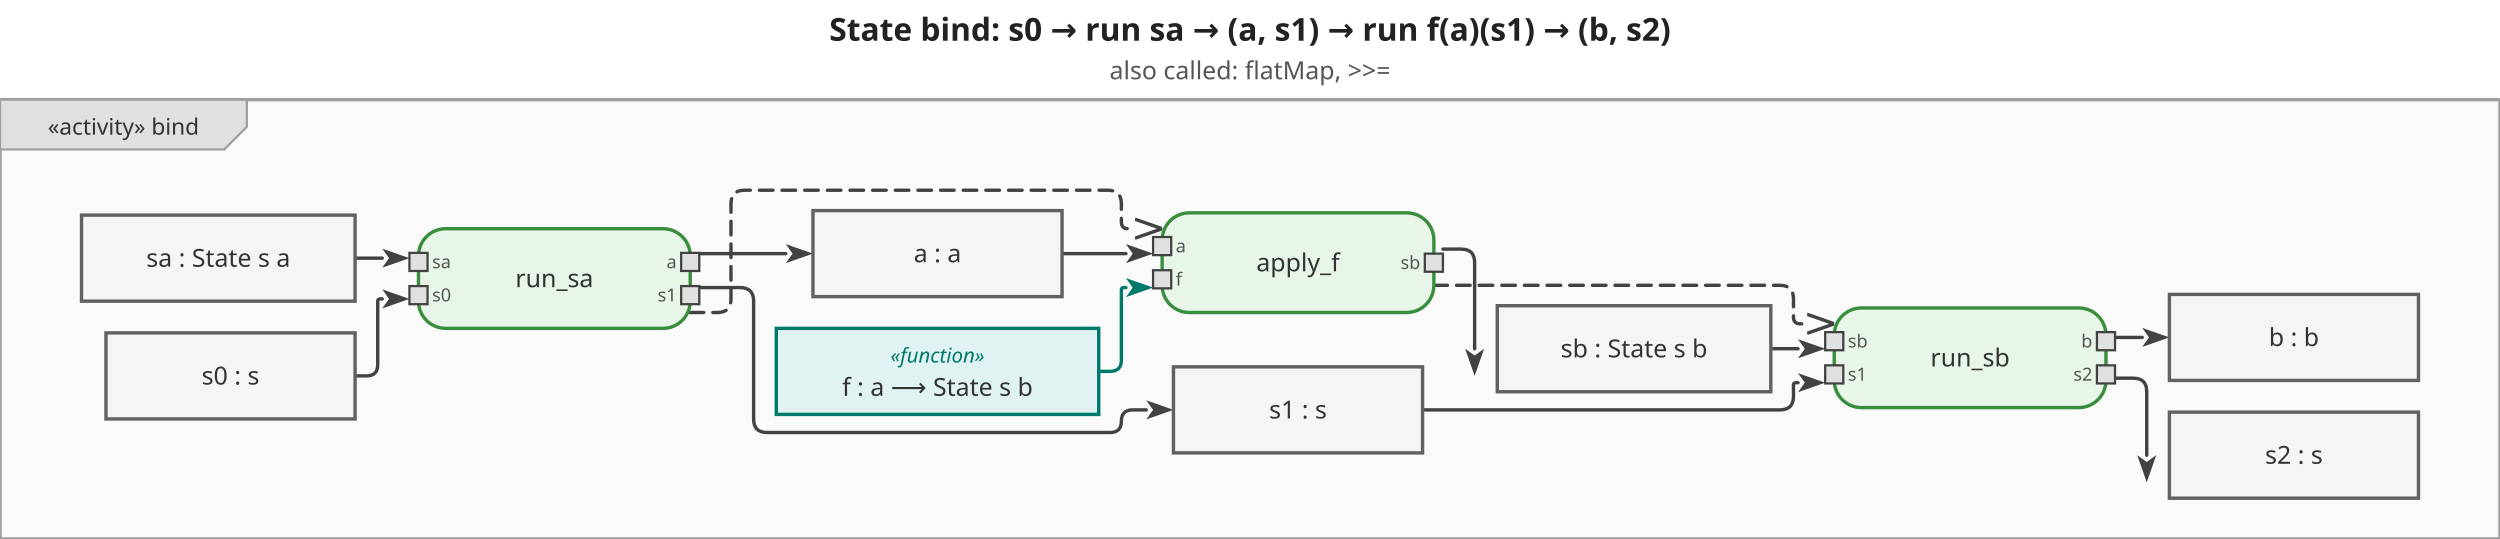
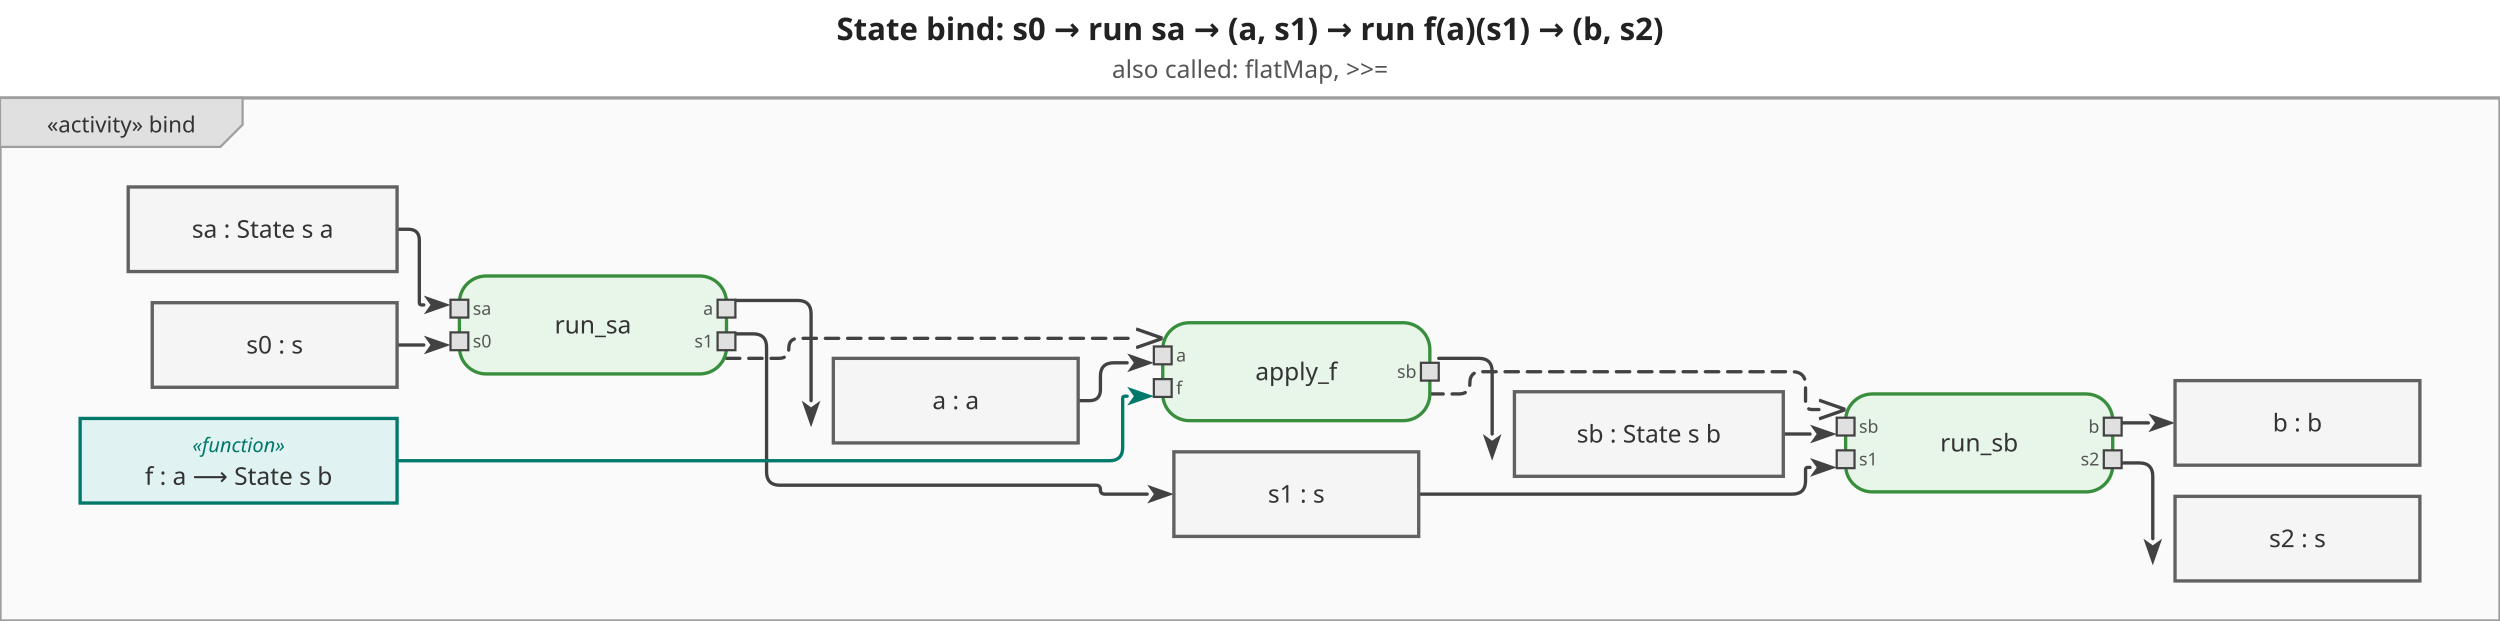
- <svg xmlns="http://www.w3.org/2000/svg" viewBox="0 0 1104 238" width="1104" height="238">
+ <svg xmlns="http://www.w3.org/2000/svg" viewBox="0 0 1123.2 279" width="1123.2" height="279">
  <defs>
    <marker id="arrowFilled" viewBox="0 0 10 10" refX="0" refY="5" markerWidth="8" markerHeight="8" orient="auto-start-reverse">
      <path d="M0,1.5 L10,5 L0,8.5 L2.5,5 Z" fill="#424242" />
    </marker>
    <marker id="arrowOpen" viewBox="0 0 10 10" refX="0" refY="5" markerWidth="8" markerHeight="8" orient="auto-start-reverse">
      <path d="M0,1.5 L10,5 L0,8.5" fill="none" stroke="#424242" stroke-width="1.25" />
    </marker>
    <marker id="arrowHof" viewBox="0 0 10 10" refX="0" refY="5" markerWidth="8" markerHeight="8" orient="auto-start-reverse">
      <path d="M0,1.5 L10,5 L0,8.5 L2.5,5 Z" fill="#00796b" />
    </marker>
  </defs>
-   <rect width="1104" height="238" fill="white" />
-   <text x="552" y="18" text-anchor="middle" font-size="14" font-weight="bold" font-family="sans-serif" fill="#222">State bind: s0 → run sa → (a, s1) → run f(a)(s1) → (b, s2)</text>
-   <text x="552" y="35" text-anchor="middle" font-size="11" font-weight="normal" font-family="sans-serif" fill="#555">also called: flatMap, &gt;&gt;=</text>
+   <rect width="1123.2" height="279" fill="white" />
+   <text x="561.6" y="18" text-anchor="middle" font-size="14" font-weight="bold" font-family="sans-serif" fill="#222">State bind: s0 → run sa → (a, s1) → run f(a)(s1) → (b, s2)</text>
+   <text x="561.6" y="35" text-anchor="middle" font-size="11" font-weight="normal" font-family="sans-serif" fill="#555">also called: flatMap, &gt;&gt;=</text>
  <g transform="translate(0,44)">
-     <rect x="0" y="0" width="1104" height="194" fill="#fafafa" stroke="#9e9e9e" stroke-width="1.5" />
+     <rect x="0" y="0" width="1123.2" height="235" fill="#fafafa" stroke="#9e9e9e" stroke-width="1.5" />
    <g class="diagram-frame-tab tab-activity">
      <path d="M0,0 L109,0 L109,12 L99,22 L0,22 Z" fill="#e0e0e0" stroke="#9e9e9e" stroke-width="1" />
      <text x="54.5" y="12" text-anchor="middle" font-size="10" font-family="sans-serif" dominant-baseline="middle" fill="#333">«activity» bind</text>
    </g>
    <g class="edge">
-       <path d="M156.8,70.0 L168.8,70.0" fill="none" stroke="#424242" stroke-width="1.5" stroke-linejoin="round" stroke-linecap="round" marker-end="url(#arrowFilled)" />
+       <path d="M178.4,59.0 L183.4,59.0 Q188.4,59.0 188.4,64.0 L188.4,92.0 Q188.4,93.0 189.4,93.0 L190.4,93.0" fill="none" stroke="#424242" stroke-width="1.5" stroke-linejoin="round" stroke-linecap="round" marker-end="url(#arrowFilled)" />
    </g>
    <g class="edge">
-       <path d="M156.8,122.0 L161.8,122.0 Q166.8,122.0 166.8,117.0 L166.8,89.0 Q166.8,88.0 167.8,88.0 L168.8,88.0" fill="none" stroke="#424242" stroke-width="1.5" stroke-linejoin="round" stroke-linecap="round" marker-end="url(#arrowFilled)" />
+       <path d="M178.4,111.0 L190.4,111.0" fill="none" stroke="#424242" stroke-width="1.5" stroke-linejoin="round" stroke-linecap="round" marker-end="url(#arrowFilled)" />
    </g>
    <g class="edge">
-       <path d="M308.8,68.0 L347.0,68.0" fill="none" stroke="#424242" stroke-width="1.5" stroke-linejoin="round" stroke-linecap="round" marker-end="url(#arrowFilled)" />
+       <path d="M330.4,91.0 L358.4,91.0 Q364.4,91.0 364.4,97.0 L364.4,136.0 L364.4,136.0" fill="none" stroke="#424242" stroke-width="1.5" stroke-linejoin="round" stroke-linecap="round" marker-end="url(#arrowFilled)" />
    </g>
    <g class="edge">
-       <path d="M308.8,83.0 L326.8,83.0 Q332.8,83.0 332.8,89.0 L332.8,141.0 Q332.8,147.0 338.8,147.0 L490.2,147.0 Q495.2,147.0 495.2,142.0 L495.2,142.0 Q495.2,137.0 500.2,137.0 L506.2,137.0" fill="none" stroke="#424242" stroke-width="1.5" stroke-linejoin="round" stroke-linecap="round" marker-end="url(#arrowFilled)" />
+       <path d="M330.4,106.0 L338.4,106.0 Q344.4,106.0 344.4,112.0 L344.4,168.0 Q344.4,174.0 350.4,174.0 L492.4,174.0 Q494.4,174.0 494.4,176.0 L494.4,176.0 Q494.4,178.0 496.4,178.0 L515.4,178.0" fill="none" stroke="#424242" stroke-width="1.5" stroke-linejoin="round" stroke-linecap="round" marker-end="url(#arrowFilled)" />
    </g>
    <g class="edge">
-       <path d="M469.0,68.0 L497.2,68.0" fill="none" stroke="#424242" stroke-width="1.5" stroke-linejoin="round" stroke-linecap="round" marker-end="url(#arrowFilled)" />
+       <path d="M484.4,136.0 L489.4,136.0 Q494.4,136.0 494.4,131.0 L494.4,125.0 Q494.4,119.0 500.4,119.0 L506.4,119.0" fill="none" stroke="#424242" stroke-width="1.5" stroke-linejoin="round" stroke-linecap="round" marker-end="url(#arrowFilled)" />
    </g>
    <g class="edge hof-edge">
-       <path d="M485.2,120.0 L490.2,120.0 Q495.2,120.0 495.2,115.0 L495.2,84.0 Q495.2,83.0 496.2,83.0 L497.2,83.0" fill="none" stroke="#00796b" stroke-width="1.5" stroke-linejoin="round" stroke-linecap="round" marker-end="url(#arrowHof)" />
+       <path d="M178.4,163.0 L498.4,163.0 Q504.4,163.0 504.4,157.0 L504.4,135.0 Q504.4,134.0 505.4,134.0 L506.4,134.0" fill="none" stroke="#00796b" stroke-width="1.5" stroke-linejoin="round" stroke-linecap="round" marker-end="url(#arrowHof)" />
    </g>
    <g class="edge">
-       <path d="M637.2,66.0 L645.2,66.0 Q651.2,66.0 651.2,72.0 L651.2,110.0 L651.2,110.0" fill="none" stroke="#424242" stroke-width="1.5" stroke-linejoin="round" stroke-linecap="round" marker-end="url(#arrowFilled)" />
+       <path d="M646.4,117.0 L664.4,117.0 Q670.4,117.0 670.4,123.0 L670.4,151.0 L670.4,151.0" fill="none" stroke="#424242" stroke-width="1.5" stroke-linejoin="round" stroke-linecap="round" marker-end="url(#arrowFilled)" />
    </g>
    <g class="edge">
-       <path d="M782.0,110.0 L794.0,110.0" fill="none" stroke="#424242" stroke-width="1.5" stroke-linejoin="round" stroke-linecap="round" marker-end="url(#arrowFilled)" />
+       <path d="M801.2,151.0 L813.2,151.0" fill="none" stroke="#424242" stroke-width="1.5" stroke-linejoin="round" stroke-linecap="round" marker-end="url(#arrowFilled)" />
    </g>
    <g class="edge">
-       <path d="M628.2,137.0 L786.0,137.0 Q792.0,137.0 792.0,131.0 L792.0,126.0 Q792.0,125.0 793.0,125.0 L794.0,125.0" fill="none" stroke="#424242" stroke-width="1.5" stroke-linejoin="round" stroke-linecap="round" marker-end="url(#arrowFilled)" />
+       <path d="M637.4,178.0 L805.2,178.0 Q811.2,178.0 811.2,172.0 L811.2,167.0 Q811.2,166.0 812.2,166.0 L813.2,166.0" fill="none" stroke="#424242" stroke-width="1.5" stroke-linejoin="round" stroke-linecap="round" marker-end="url(#arrowFilled)" />
    </g>
    <g class="edge">
-       <path d="M934.0,105.0 L946.0,105.0" fill="none" stroke="#424242" stroke-width="1.5" stroke-linejoin="round" stroke-linecap="round" marker-end="url(#arrowFilled)" />
+       <path d="M953.2,146.0 L965.2,146.0" fill="none" stroke="#424242" stroke-width="1.5" stroke-linejoin="round" stroke-linecap="round" marker-end="url(#arrowFilled)" />
    </g>
    <g class="edge">
-       <path d="M934.0,123.0 L942.0,123.0 Q948.0,123.0 948.0,129.0 L948.0,157.0 L948.0,157.0" fill="none" stroke="#424242" stroke-width="1.5" stroke-linejoin="round" stroke-linecap="round" marker-end="url(#arrowFilled)" />
+       <path d="M953.2,164.0 L961.2,164.0 Q967.2,164.0 967.2,170.0 L967.2,198.0 L967.2,198.0" fill="none" stroke="#424242" stroke-width="1.5" stroke-linejoin="round" stroke-linecap="round" marker-end="url(#arrowFilled)" />
    </g>
    <g class="edge">
-       <path d="M304.8,94.0 L316.8,94.0 Q322.8,94.0 322.8,88.0 L322.8,46.0 Q322.8,40.0 328.8,40.0 L489.2,40.0 Q495.2,40.0 495.2,46.0 L495.2,54.0 Q495.2,57.0 498.2,57.0 L501.2,57.0" fill="none" stroke="#424242" stroke-width="1.5" stroke-linejoin="round" stroke-linecap="round" marker-end="url(#arrowOpen)" stroke-dasharray="6,4" />
+       <path d="M326.4,117.0 L349.9,117.0 Q354.4,117.0 354.4,112.5 L354.4,112.5 Q354.4,108.0 358.9,108.0 L510.4,108.0" fill="none" stroke="#424242" stroke-width="1.5" stroke-linejoin="round" stroke-linecap="round" marker-end="url(#arrowOpen)" stroke-dasharray="6,4" />
    </g>
    <g class="edge">
-       <path d="M633.2,82.0 L786.0,82.0 Q792.0,82.0 792.0,88.0 L792.0,96.0 Q792.0,99.0 795.0,99.0 L798.0,99.0" fill="none" stroke="#424242" stroke-width="1.5" stroke-linejoin="round" stroke-linecap="round" marker-end="url(#arrowOpen)" stroke-dasharray="6,4" />
+       <path d="M642.4,133.0 L655.4,133.0 Q660.4,133.0 660.4,128.0 L660.4,128.0 Q660.4,123.0 665.4,123.0 L805.2,123.0 Q811.2,123.0 811.2,129.0 L811.2,137.0 Q811.2,140.0 814.2,140.0 L817.2,140.0" fill="none" stroke="#424242" stroke-width="1.5" stroke-linejoin="round" stroke-linecap="round" marker-end="url(#arrowOpen)" stroke-dasharray="6,4" />
    </g>
    <g class="action-node">
-       <rect x="184.8" y="57" width="120" height="44" rx="12" fill="#e8f5e9" stroke="#388e3c" stroke-width="1.5" />
-       <text class="action-label" x="244.8" y="79" text-anchor="middle" font-size="11" font-family="sans-serif" dominant-baseline="middle" fill="#333">run_sa</text>
+       <rect x="206.4" y="80" width="120" height="44" rx="12" fill="#e8f5e9" stroke="#388e3c" stroke-width="1.5" />
+       <text class="action-label" x="266.4" y="102" text-anchor="middle" font-size="11" font-family="sans-serif" dominant-baseline="middle" fill="#333">run_sa</text>
      <g class="pin pin-in">
-         <rect x="180.8" y="67.667" width="8" height="8" fill="#e0e0e0" stroke="#424242" stroke-width="1" />
-         <text x="190.8" y="71.667" text-anchor="start" font-size="8" font-family="sans-serif" dominant-baseline="middle" fill="#555">sa</text>
+         <rect x="202.4" y="90.667" width="8" height="8" fill="#e0e0e0" stroke="#424242" stroke-width="1" />
+         <text x="212.4" y="94.667" text-anchor="start" font-size="8" font-family="sans-serif" dominant-baseline="middle" fill="#555">sa</text>
      </g>
      <g class="pin pin-in">
-         <rect x="180.8" y="82.333" width="8" height="8" fill="#e0e0e0" stroke="#424242" stroke-width="1" />
-         <text x="190.8" y="86.333" text-anchor="start" font-size="8" font-family="sans-serif" dominant-baseline="middle" fill="#555">s0</text>
+         <rect x="202.4" y="105.333" width="8" height="8" fill="#e0e0e0" stroke="#424242" stroke-width="1" />
+         <text x="212.4" y="109.333" text-anchor="start" font-size="8" font-family="sans-serif" dominant-baseline="middle" fill="#555">s0</text>
      </g>
      <g class="pin pin-out">
-         <rect x="300.8" y="67.667" width="8" height="8" fill="#e0e0e0" stroke="#424242" stroke-width="1" />
-         <text x="298.8" y="71.667" text-anchor="end" font-size="8" font-family="sans-serif" dominant-baseline="middle" fill="#555">a</text>
+         <rect x="322.4" y="90.667" width="8" height="8" fill="#e0e0e0" stroke="#424242" stroke-width="1" />
+         <text x="320.4" y="94.667" text-anchor="end" font-size="8" font-family="sans-serif" dominant-baseline="middle" fill="#555">a</text>
      </g>
      <g class="pin pin-out">
-         <rect x="300.8" y="82.333" width="8" height="8" fill="#e0e0e0" stroke="#424242" stroke-width="1" />
-         <text x="298.8" y="86.333" text-anchor="end" font-size="8" font-family="sans-serif" dominant-baseline="middle" fill="#555">s1</text>
+         <rect x="322.4" y="105.333" width="8" height="8" fill="#e0e0e0" stroke="#424242" stroke-width="1" />
+         <text x="320.4" y="109.333" text-anchor="end" font-size="8" font-family="sans-serif" dominant-baseline="middle" fill="#555">s1</text>
      </g>
    </g>
    <g class="action-node">
-       <rect x="513.2" y="50" width="120" height="44" rx="12" fill="#e8f5e9" stroke="#388e3c" stroke-width="1.5" />
-       <text class="action-label" x="573.2" y="72" text-anchor="middle" font-size="11" font-family="sans-serif" dominant-baseline="middle" fill="#333">apply_f</text>
+       <rect x="522.4" y="101" width="120" height="44" rx="12" fill="#e8f5e9" stroke="#388e3c" stroke-width="1.5" />
+       <text class="action-label" x="582.4" y="123" text-anchor="middle" font-size="11" font-family="sans-serif" dominant-baseline="middle" fill="#333">apply_f</text>
      <g class="pin pin-in">
-         <rect x="509.2" y="60.667" width="8" height="8" fill="#e0e0e0" stroke="#424242" stroke-width="1" />
-         <text x="519.2" y="64.667" text-anchor="start" font-size="8" font-family="sans-serif" dominant-baseline="middle" fill="#555">a</text>
+         <rect x="518.4" y="111.667" width="8" height="8" fill="#e0e0e0" stroke="#424242" stroke-width="1" />
+         <text x="528.4" y="115.667" text-anchor="start" font-size="8" font-family="sans-serif" dominant-baseline="middle" fill="#555">a</text>
      </g>
      <g class="pin pin-in">
-         <rect x="509.2" y="75.333" width="8" height="8" fill="#e0e0e0" stroke="#424242" stroke-width="1" />
-         <text x="519.2" y="79.333" text-anchor="start" font-size="8" font-family="sans-serif" dominant-baseline="middle" fill="#555">f</text>
+         <rect x="518.4" y="126.333" width="8" height="8" fill="#e0e0e0" stroke="#424242" stroke-width="1" />
+         <text x="528.4" y="130.333" text-anchor="start" font-size="8" font-family="sans-serif" dominant-baseline="middle" fill="#555">f</text>
      </g>
      <g class="pin pin-out">
-         <rect x="629.2" y="68" width="8" height="8" fill="#e0e0e0" stroke="#424242" stroke-width="1" />
-         <text x="627.2" y="72" text-anchor="end" font-size="8" font-family="sans-serif" dominant-baseline="middle" fill="#555">sb</text>
+         <rect x="638.4" y="119" width="8" height="8" fill="#e0e0e0" stroke="#424242" stroke-width="1" />
+         <text x="636.4" y="123" text-anchor="end" font-size="8" font-family="sans-serif" dominant-baseline="middle" fill="#555">sb</text>
      </g>
    </g>
    <g class="action-node">
-       <rect x="810" y="92" width="120" height="44" rx="12" fill="#e8f5e9" stroke="#388e3c" stroke-width="1.5" />
-       <text class="action-label" x="870" y="114" text-anchor="middle" font-size="11" font-family="sans-serif" dominant-baseline="middle" fill="#333">run_sb</text>
+       <rect x="829.2" y="133" width="120" height="44" rx="12" fill="#e8f5e9" stroke="#388e3c" stroke-width="1.5" />
+       <text class="action-label" x="889.2" y="155" text-anchor="middle" font-size="11" font-family="sans-serif" dominant-baseline="middle" fill="#333">run_sb</text>
      <g class="pin pin-in">
-         <rect x="806" y="102.667" width="8" height="8" fill="#e0e0e0" stroke="#424242" stroke-width="1" />
-         <text x="816" y="106.667" text-anchor="start" font-size="8" font-family="sans-serif" dominant-baseline="middle" fill="#555">sb</text>
+         <rect x="825.2" y="143.667" width="8" height="8" fill="#e0e0e0" stroke="#424242" stroke-width="1" />
+         <text x="835.2" y="147.667" text-anchor="start" font-size="8" font-family="sans-serif" dominant-baseline="middle" fill="#555">sb</text>
      </g>
      <g class="pin pin-in">
-         <rect x="806" y="117.333" width="8" height="8" fill="#e0e0e0" stroke="#424242" stroke-width="1" />
-         <text x="816" y="121.333" text-anchor="start" font-size="8" font-family="sans-serif" dominant-baseline="middle" fill="#555">s1</text>
+         <rect x="825.2" y="158.333" width="8" height="8" fill="#e0e0e0" stroke="#424242" stroke-width="1" />
+         <text x="835.2" y="162.333" text-anchor="start" font-size="8" font-family="sans-serif" dominant-baseline="middle" fill="#555">s1</text>
      </g>
      <g class="pin pin-out">
-         <rect x="926" y="102.667" width="8" height="8" fill="#e0e0e0" stroke="#424242" stroke-width="1" />
-         <text x="924" y="106.667" text-anchor="end" font-size="8" font-family="sans-serif" dominant-baseline="middle" fill="#555">b</text>
+         <rect x="945.2" y="143.667" width="8" height="8" fill="#e0e0e0" stroke="#424242" stroke-width="1" />
+         <text x="943.2" y="147.667" text-anchor="end" font-size="8" font-family="sans-serif" dominant-baseline="middle" fill="#555">b</text>
      </g>
      <g class="pin pin-out">
-         <rect x="926" y="117.333" width="8" height="8" fill="#e0e0e0" stroke="#424242" stroke-width="1" />
-         <text x="924" y="121.333" text-anchor="end" font-size="8" font-family="sans-serif" dominant-baseline="middle" fill="#555">s2</text>
+         <rect x="945.2" y="158.333" width="8" height="8" fill="#e0e0e0" stroke="#424242" stroke-width="1" />
+         <text x="943.2" y="162.333" text-anchor="end" font-size="8" font-family="sans-serif" dominant-baseline="middle" fill="#555">s2</text>
      </g>
    </g>
    <g class="object-node">
-       <rect x="36" y="51" width="120.8" height="38" fill="#f5f5f5" stroke="#616161" stroke-width="1.5" />
-       <text x="96.4" y="70" text-anchor="middle" font-size="11" font-family="sans-serif" dominant-baseline="middle" fill="#333">sa : State s a</text>
+       <rect x="57.6" y="40" width="120.8" height="38" fill="#f5f5f5" stroke="#616161" stroke-width="1.5" />
+       <text x="118" y="59" text-anchor="middle" font-size="11" font-family="sans-serif" dominant-baseline="middle" fill="#333">sa : State s a</text>
    </g>
    <g class="object-node hof">
-       <rect x="342.8" y="101" width="142.4" height="38" fill="#e0f2f1" stroke="#00796b" stroke-width="1.5" />
-       <text x="414" y="113" text-anchor="middle" font-size="9" font-style="italic" font-family="sans-serif" dominant-baseline="middle" fill="#00796b">«function»</text>
-       <text x="414" y="127" text-anchor="middle" font-size="11" font-family="sans-serif" dominant-baseline="middle" fill="#333">f : a ⟶ State s b</text>
+       <rect x="36" y="144" width="142.4" height="38" fill="#e0f2f1" stroke="#00796b" stroke-width="1.5" />
+       <text x="107.2" y="156" text-anchor="middle" font-size="9" font-style="italic" font-family="sans-serif" dominant-baseline="middle" fill="#00796b">«function»</text>
+       <text x="107.2" y="170" text-anchor="middle" font-size="11" font-family="sans-serif" dominant-baseline="middle" fill="#333">f : a ⟶ State s b</text>
    </g>
    <g class="object-node">
-       <rect x="46.8" y="103" width="110" height="38" fill="#f5f5f5" stroke="#616161" stroke-width="1.5" />
-       <text x="101.8" y="122" text-anchor="middle" font-size="11" font-family="sans-serif" dominant-baseline="middle" fill="#333">s0 : s</text>
+       <rect x="68.4" y="92" width="110" height="38" fill="#f5f5f5" stroke="#616161" stroke-width="1.5" />
+       <text x="123.4" y="111" text-anchor="middle" font-size="11" font-family="sans-serif" dominant-baseline="middle" fill="#333">s0 : s</text>
    </g>
    <g class="object-node">
-       <rect x="359" y="49" width="110" height="38" fill="#f5f5f5" stroke="#616161" stroke-width="1.5" />
-       <text x="414" y="68" text-anchor="middle" font-size="11" font-family="sans-serif" dominant-baseline="middle" fill="#333">a : a</text>
+       <rect x="374.4" y="117" width="110" height="38" fill="#f5f5f5" stroke="#616161" stroke-width="1.5" />
+       <text x="429.4" y="136" text-anchor="middle" font-size="11" font-family="sans-serif" dominant-baseline="middle" fill="#333">a : a</text>
    </g>
    <g class="object-node">
-       <rect x="518.2" y="118" width="110" height="38" fill="#f5f5f5" stroke="#616161" stroke-width="1.5" />
-       <text x="573.2" y="137" text-anchor="middle" font-size="11" font-family="sans-serif" dominant-baseline="middle" fill="#333">s1 : s</text>
+       <rect x="527.4" y="159" width="110" height="38" fill="#f5f5f5" stroke="#616161" stroke-width="1.5" />
+       <text x="582.4" y="178" text-anchor="middle" font-size="11" font-family="sans-serif" dominant-baseline="middle" fill="#333">s1 : s</text>
    </g>
    <g class="object-node">
-       <rect x="661.2" y="91" width="120.8" height="38" fill="#f5f5f5" stroke="#616161" stroke-width="1.5" />
-       <text x="721.6" y="110" text-anchor="middle" font-size="11" font-family="sans-serif" dominant-baseline="middle" fill="#333">sb : State s b</text>
+       <rect x="680.4" y="132" width="120.8" height="38" fill="#f5f5f5" stroke="#616161" stroke-width="1.5" />
+       <text x="740.8" y="151" text-anchor="middle" font-size="11" font-family="sans-serif" dominant-baseline="middle" fill="#333">sb : State s b</text>
    </g>
    <g class="object-node">
-       <rect x="958" y="86" width="110" height="38" fill="#f5f5f5" stroke="#616161" stroke-width="1.5" />
-       <text x="1013" y="105" text-anchor="middle" font-size="11" font-family="sans-serif" dominant-baseline="middle" fill="#333">b : b</text>
+       <rect x="977.2" y="127" width="110" height="38" fill="#f5f5f5" stroke="#616161" stroke-width="1.5" />
+       <text x="1032.2" y="146" text-anchor="middle" font-size="11" font-family="sans-serif" dominant-baseline="middle" fill="#333">b : b</text>
    </g>
    <g class="object-node">
-       <rect x="958" y="138" width="110" height="38" fill="#f5f5f5" stroke="#616161" stroke-width="1.5" />
-       <text x="1013" y="157" text-anchor="middle" font-size="11" font-family="sans-serif" dominant-baseline="middle" fill="#333">s2 : s</text>
+       <rect x="977.2" y="179" width="110" height="38" fill="#f5f5f5" stroke="#616161" stroke-width="1.5" />
+       <text x="1032.2" y="198" text-anchor="middle" font-size="11" font-family="sans-serif" dominant-baseline="middle" fill="#333">s2 : s</text>
    </g>
  </g>
</svg>
